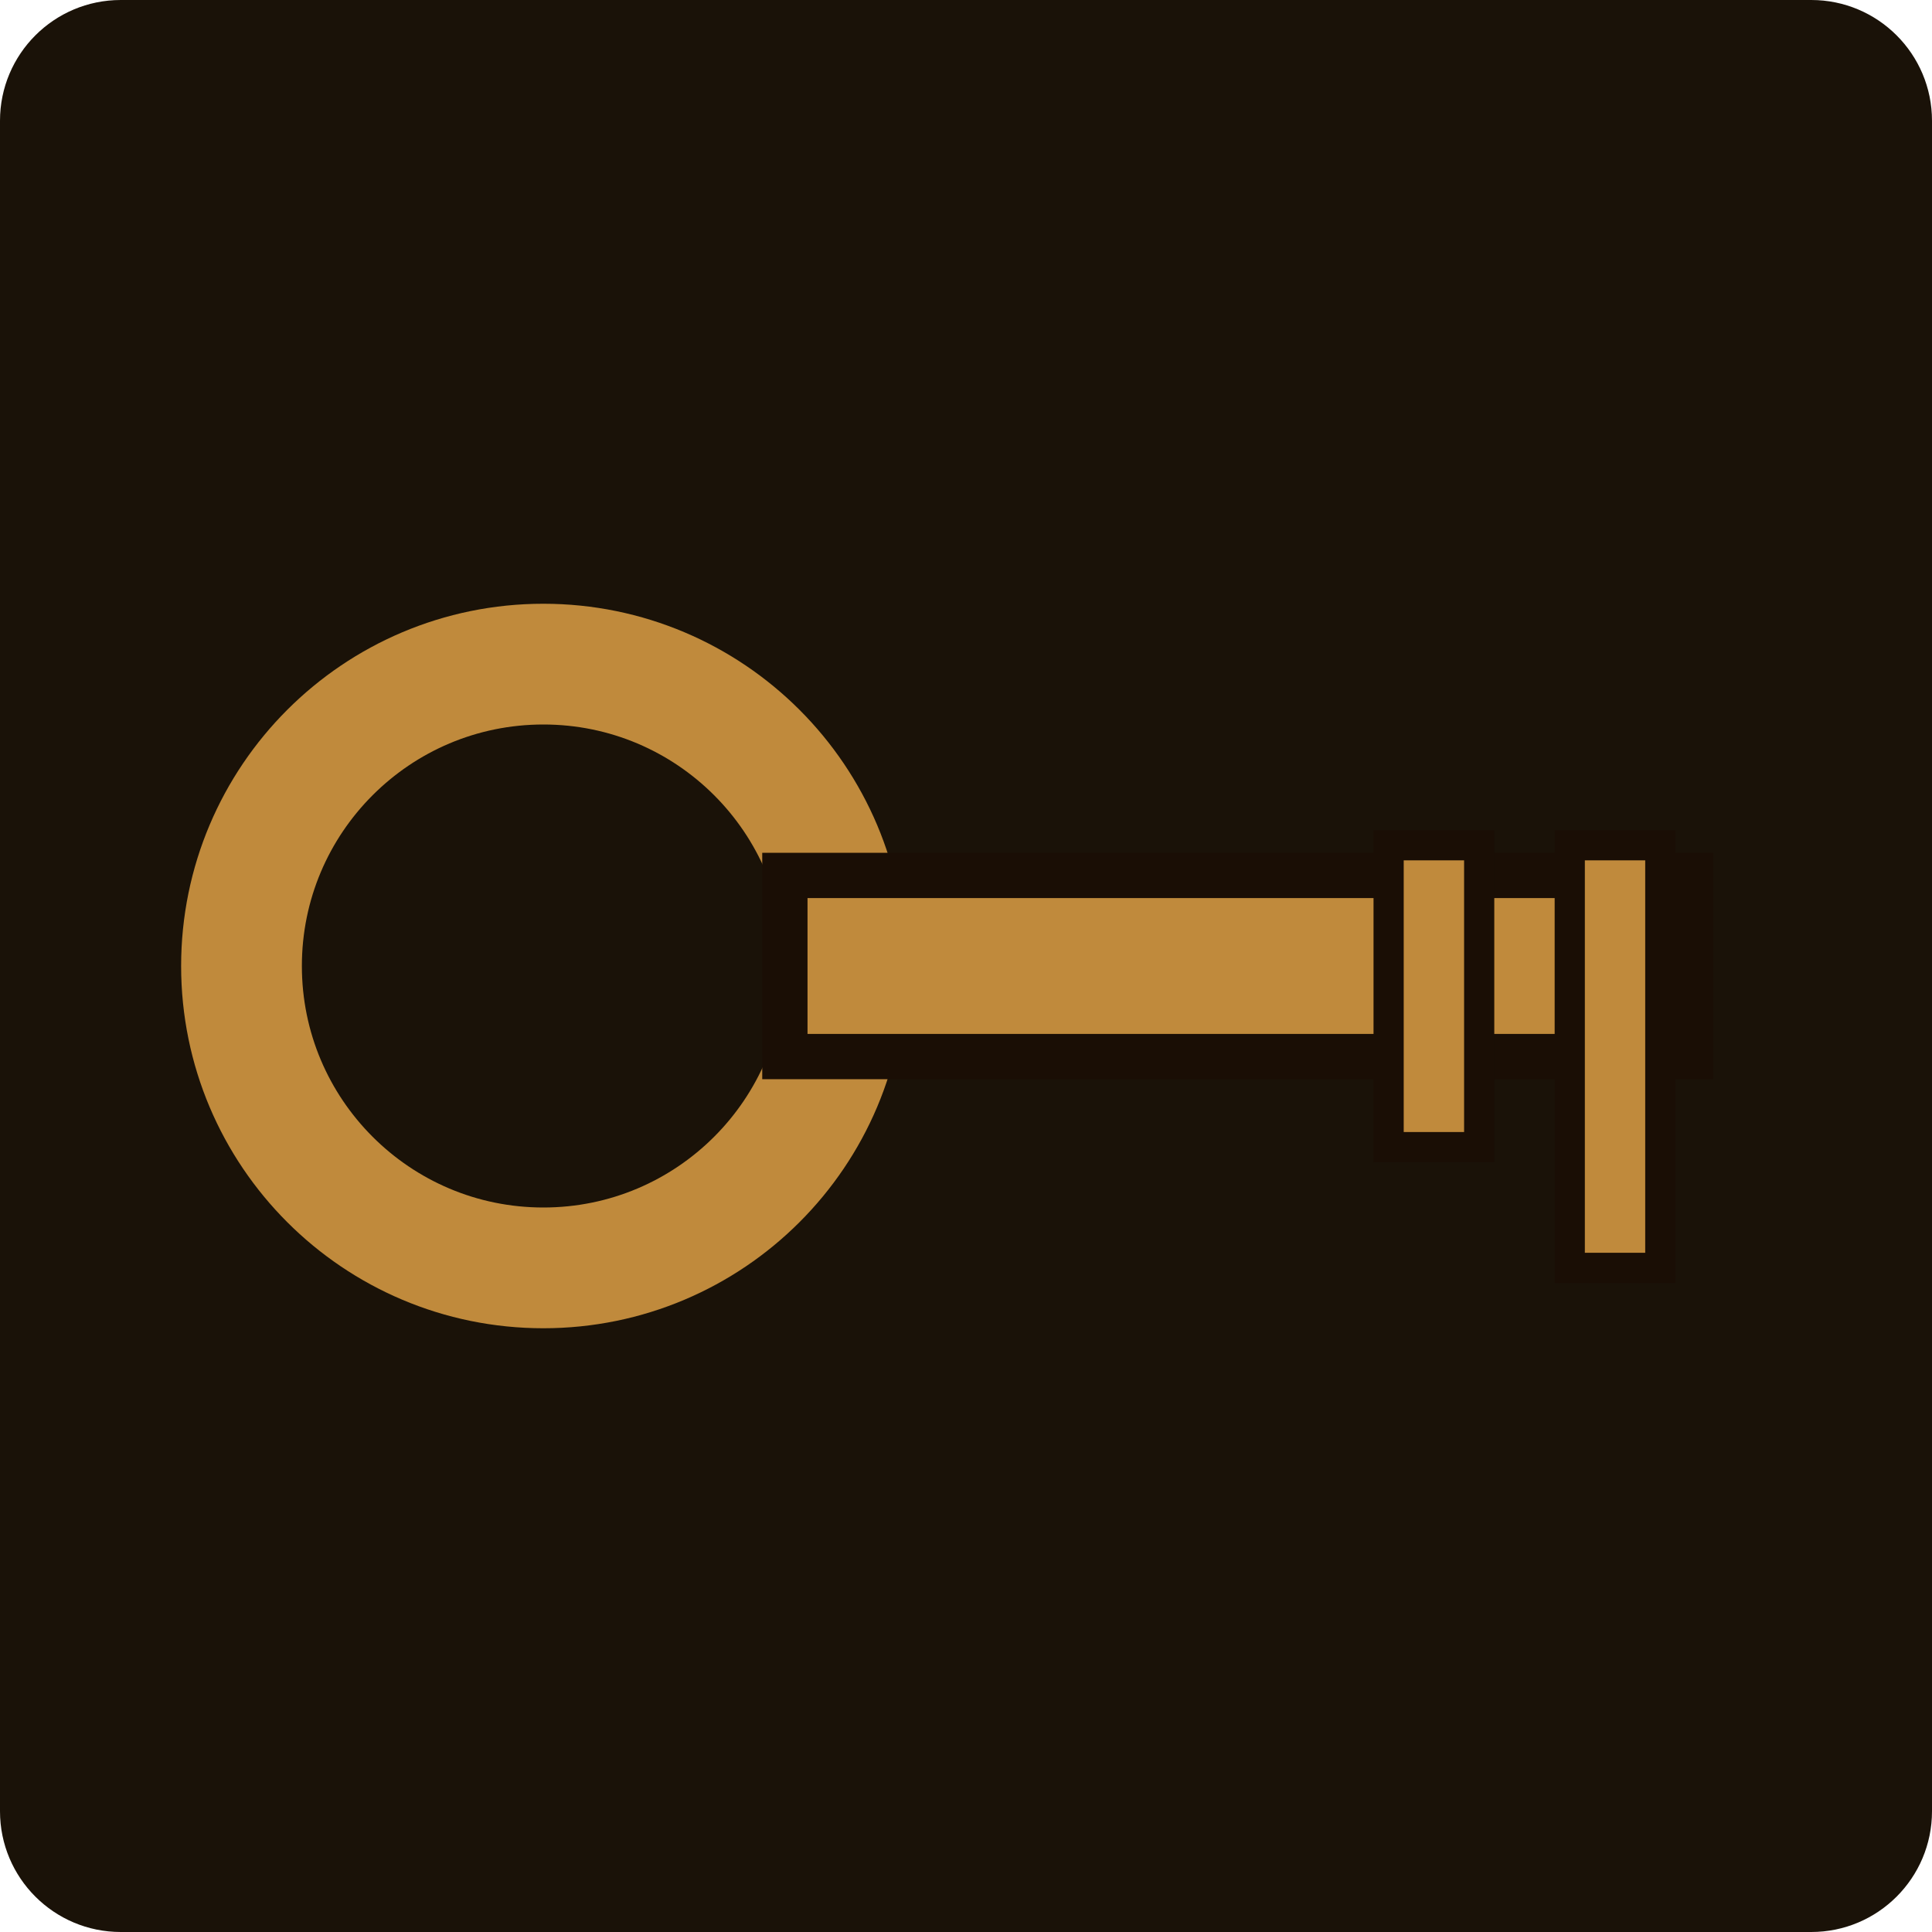
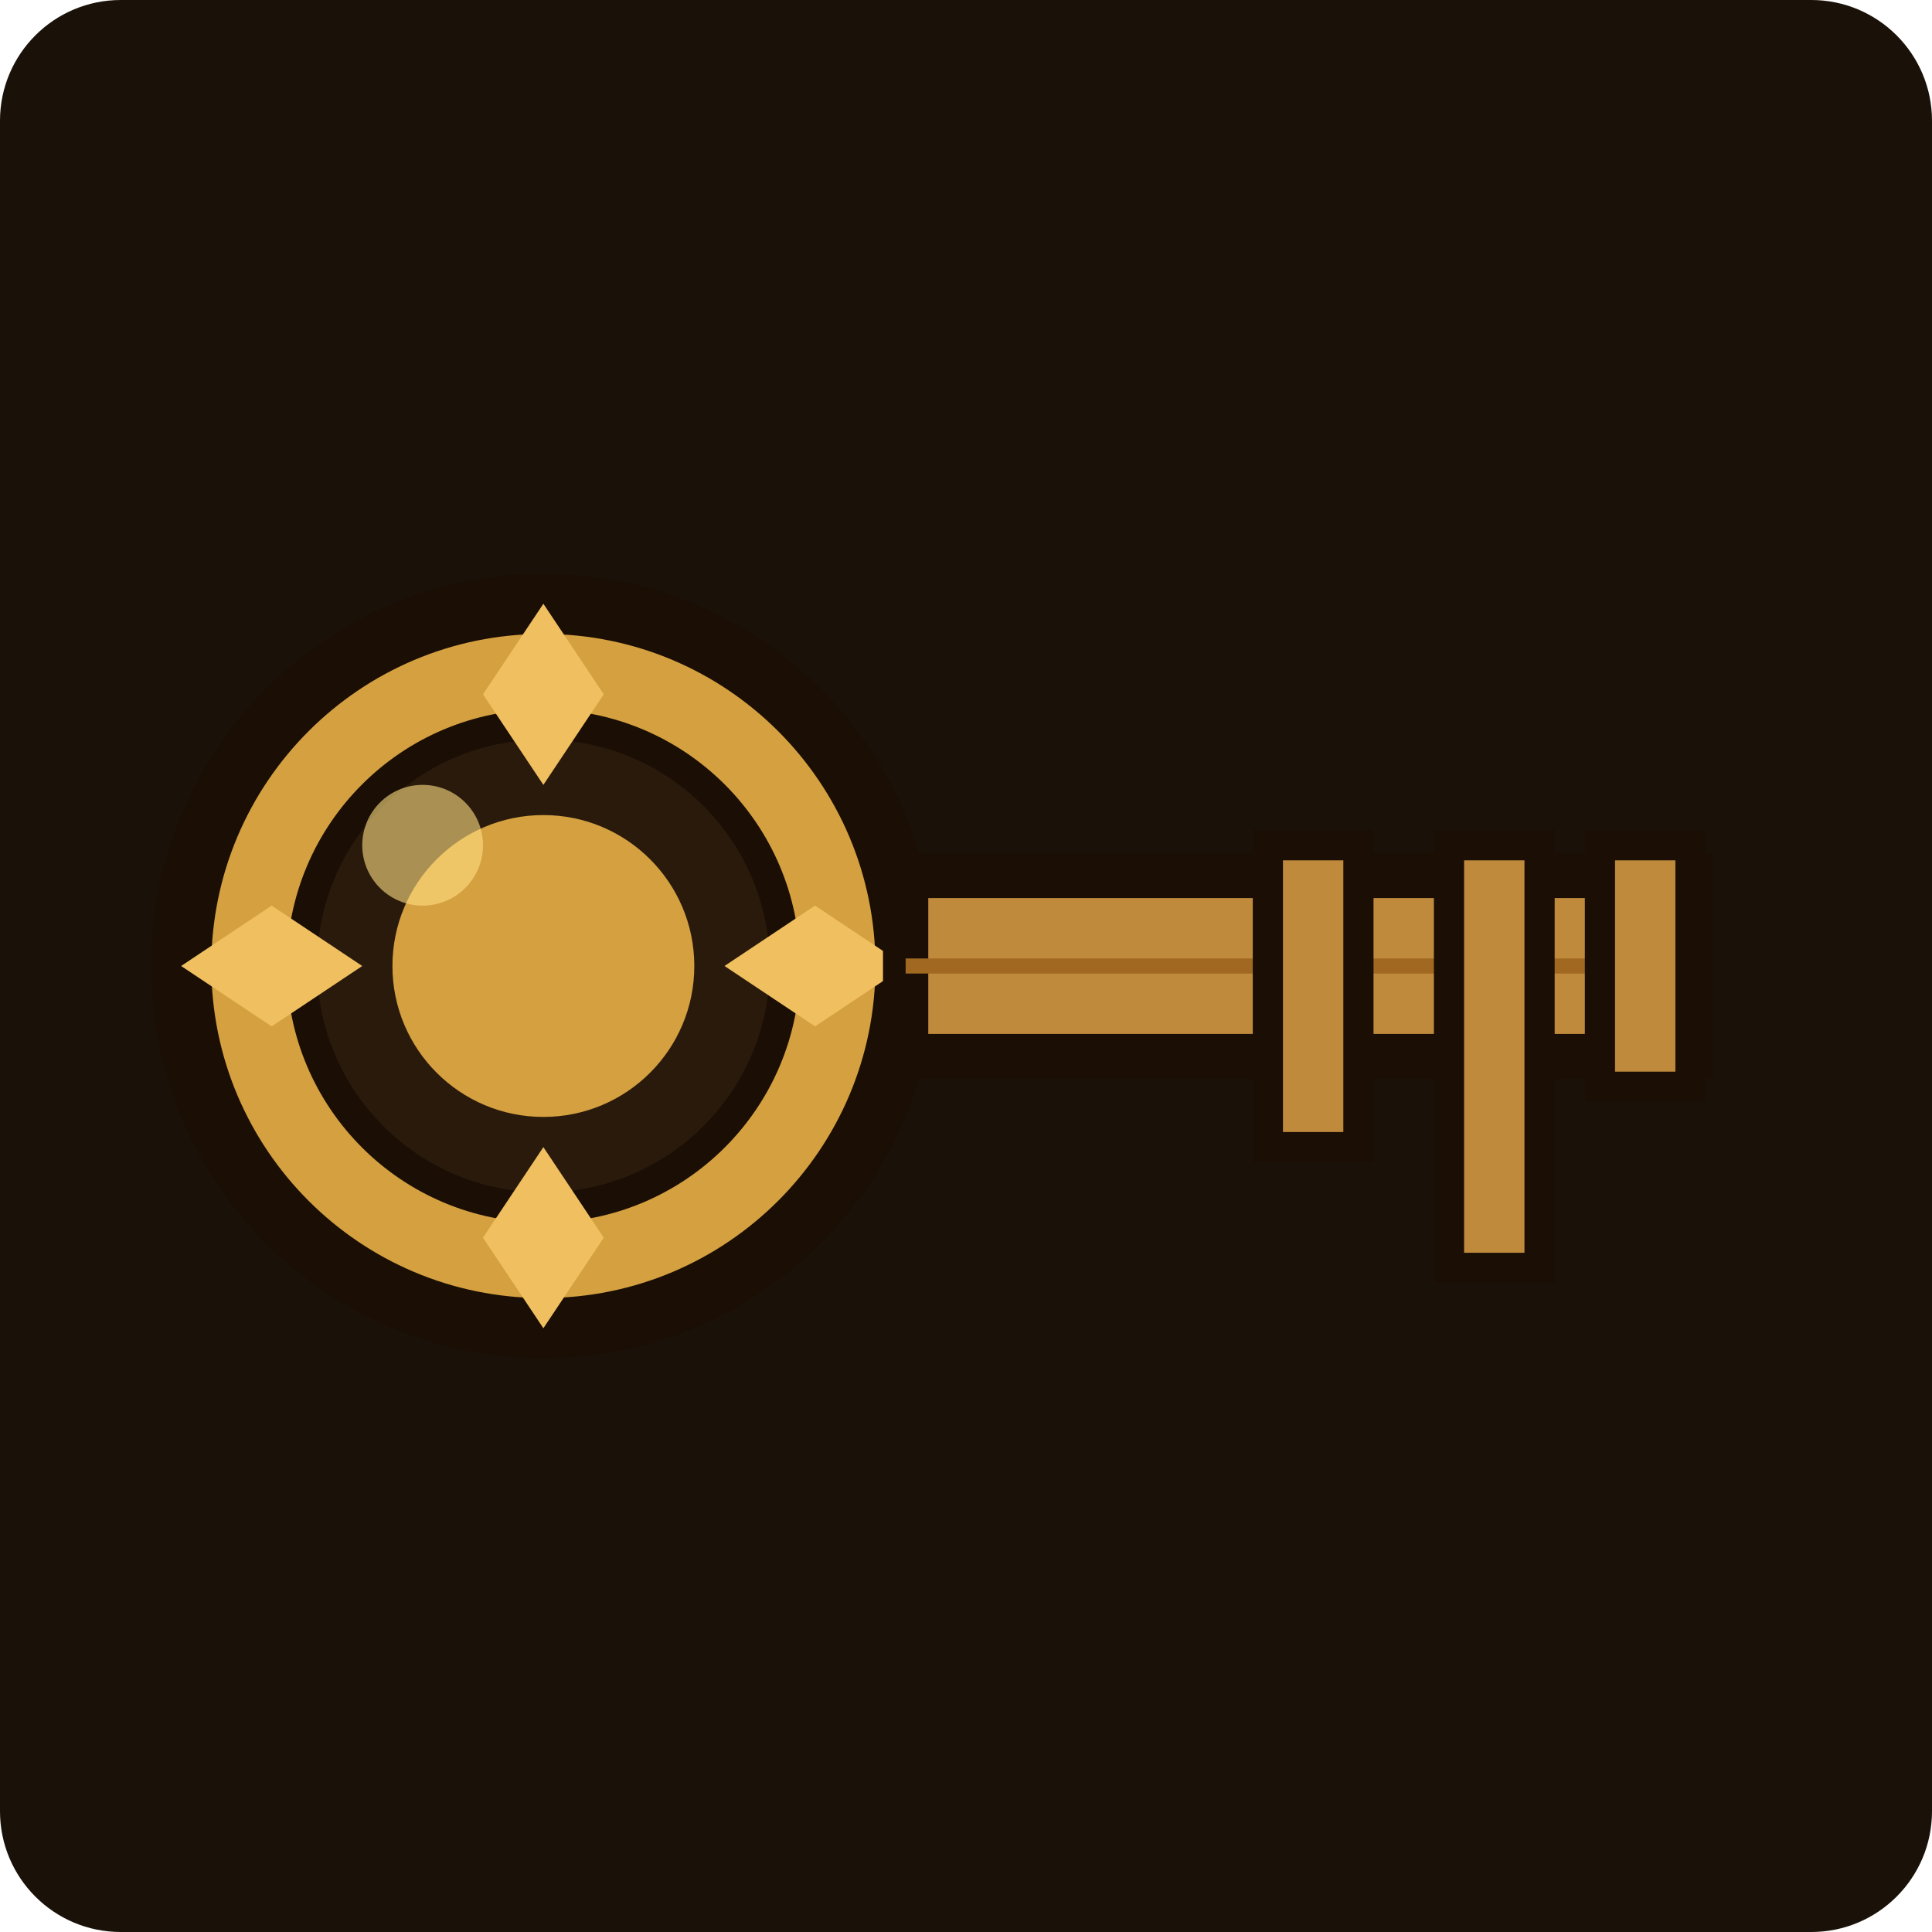
<svg xmlns="http://www.w3.org/2000/svg" viewBox="0 0 64 64" width="64" height="64">
  <rect width="64" height="64" fill="#1a1208" rx="4" />
-   <circle cx="18" cy="32" r="10" fill="none" stroke="#c08a3c" stroke-width="4" />
-   <rect x="26" y="29" width="30" height="6" fill="#c08a3c" stroke="#1a0e05" stroke-width="1.5" />
-   <rect x="46" y="28" width="3" height="10" fill="#c08a3c" stroke="#1a0e05" stroke-width="1" />
-   <rect x="52" y="28" width="3" height="14" fill="#c08a3c" stroke="#1a0e05" stroke-width="1" />
+   <g>
+     <circle cx="18" cy="32" r="12" fill="#d4a040" stroke="#1a0e05" stroke-width="2" />
+     <circle cx="18" cy="32" r="8" fill="#2a1a0c" stroke="#1a0e05" stroke-width="1" />
+     <circle cx="18" cy="32" r="5" fill="#d4a040" />
+     <path d="M18 20 L20 23 L18 26 L16 23 Z" fill="#f0c060" />
+     <path d="M18 38 L20 41 L18 44 L16 41 Z" fill="#f0c060" />
+     <path d="M6 32 L9 30 L12 32 L9 34 Z" fill="#f0c060" />
+     <path d="M24 32 L27 30 L30 32 L27 34 Z" fill="#f0c060" />
+     <rect x="30" y="29" width="26" height="6" fill="#c08a3c" stroke="#1a0e05" stroke-width="1.5" />
+     <line x1="30" y1="32" x2="56" y2="32" stroke="#a06820" stroke-width=".5" />
+     <rect x="42" y="28" width="3" height="10" fill="#c08a3c" stroke="#1a0e05" stroke-width="1" />
+     <rect x="48" y="28" width="3" height="14" fill="#c08a3c" stroke="#1a0e05" stroke-width="1" />
+     <rect x="53" y="28" width="3" height="8" fill="#c08a3c" stroke="#1a0e05" stroke-width="1" />
+     <circle cx="14" cy="28" r="2" fill="#ffe080" opacity=".6" />
+   </g>
</svg>
